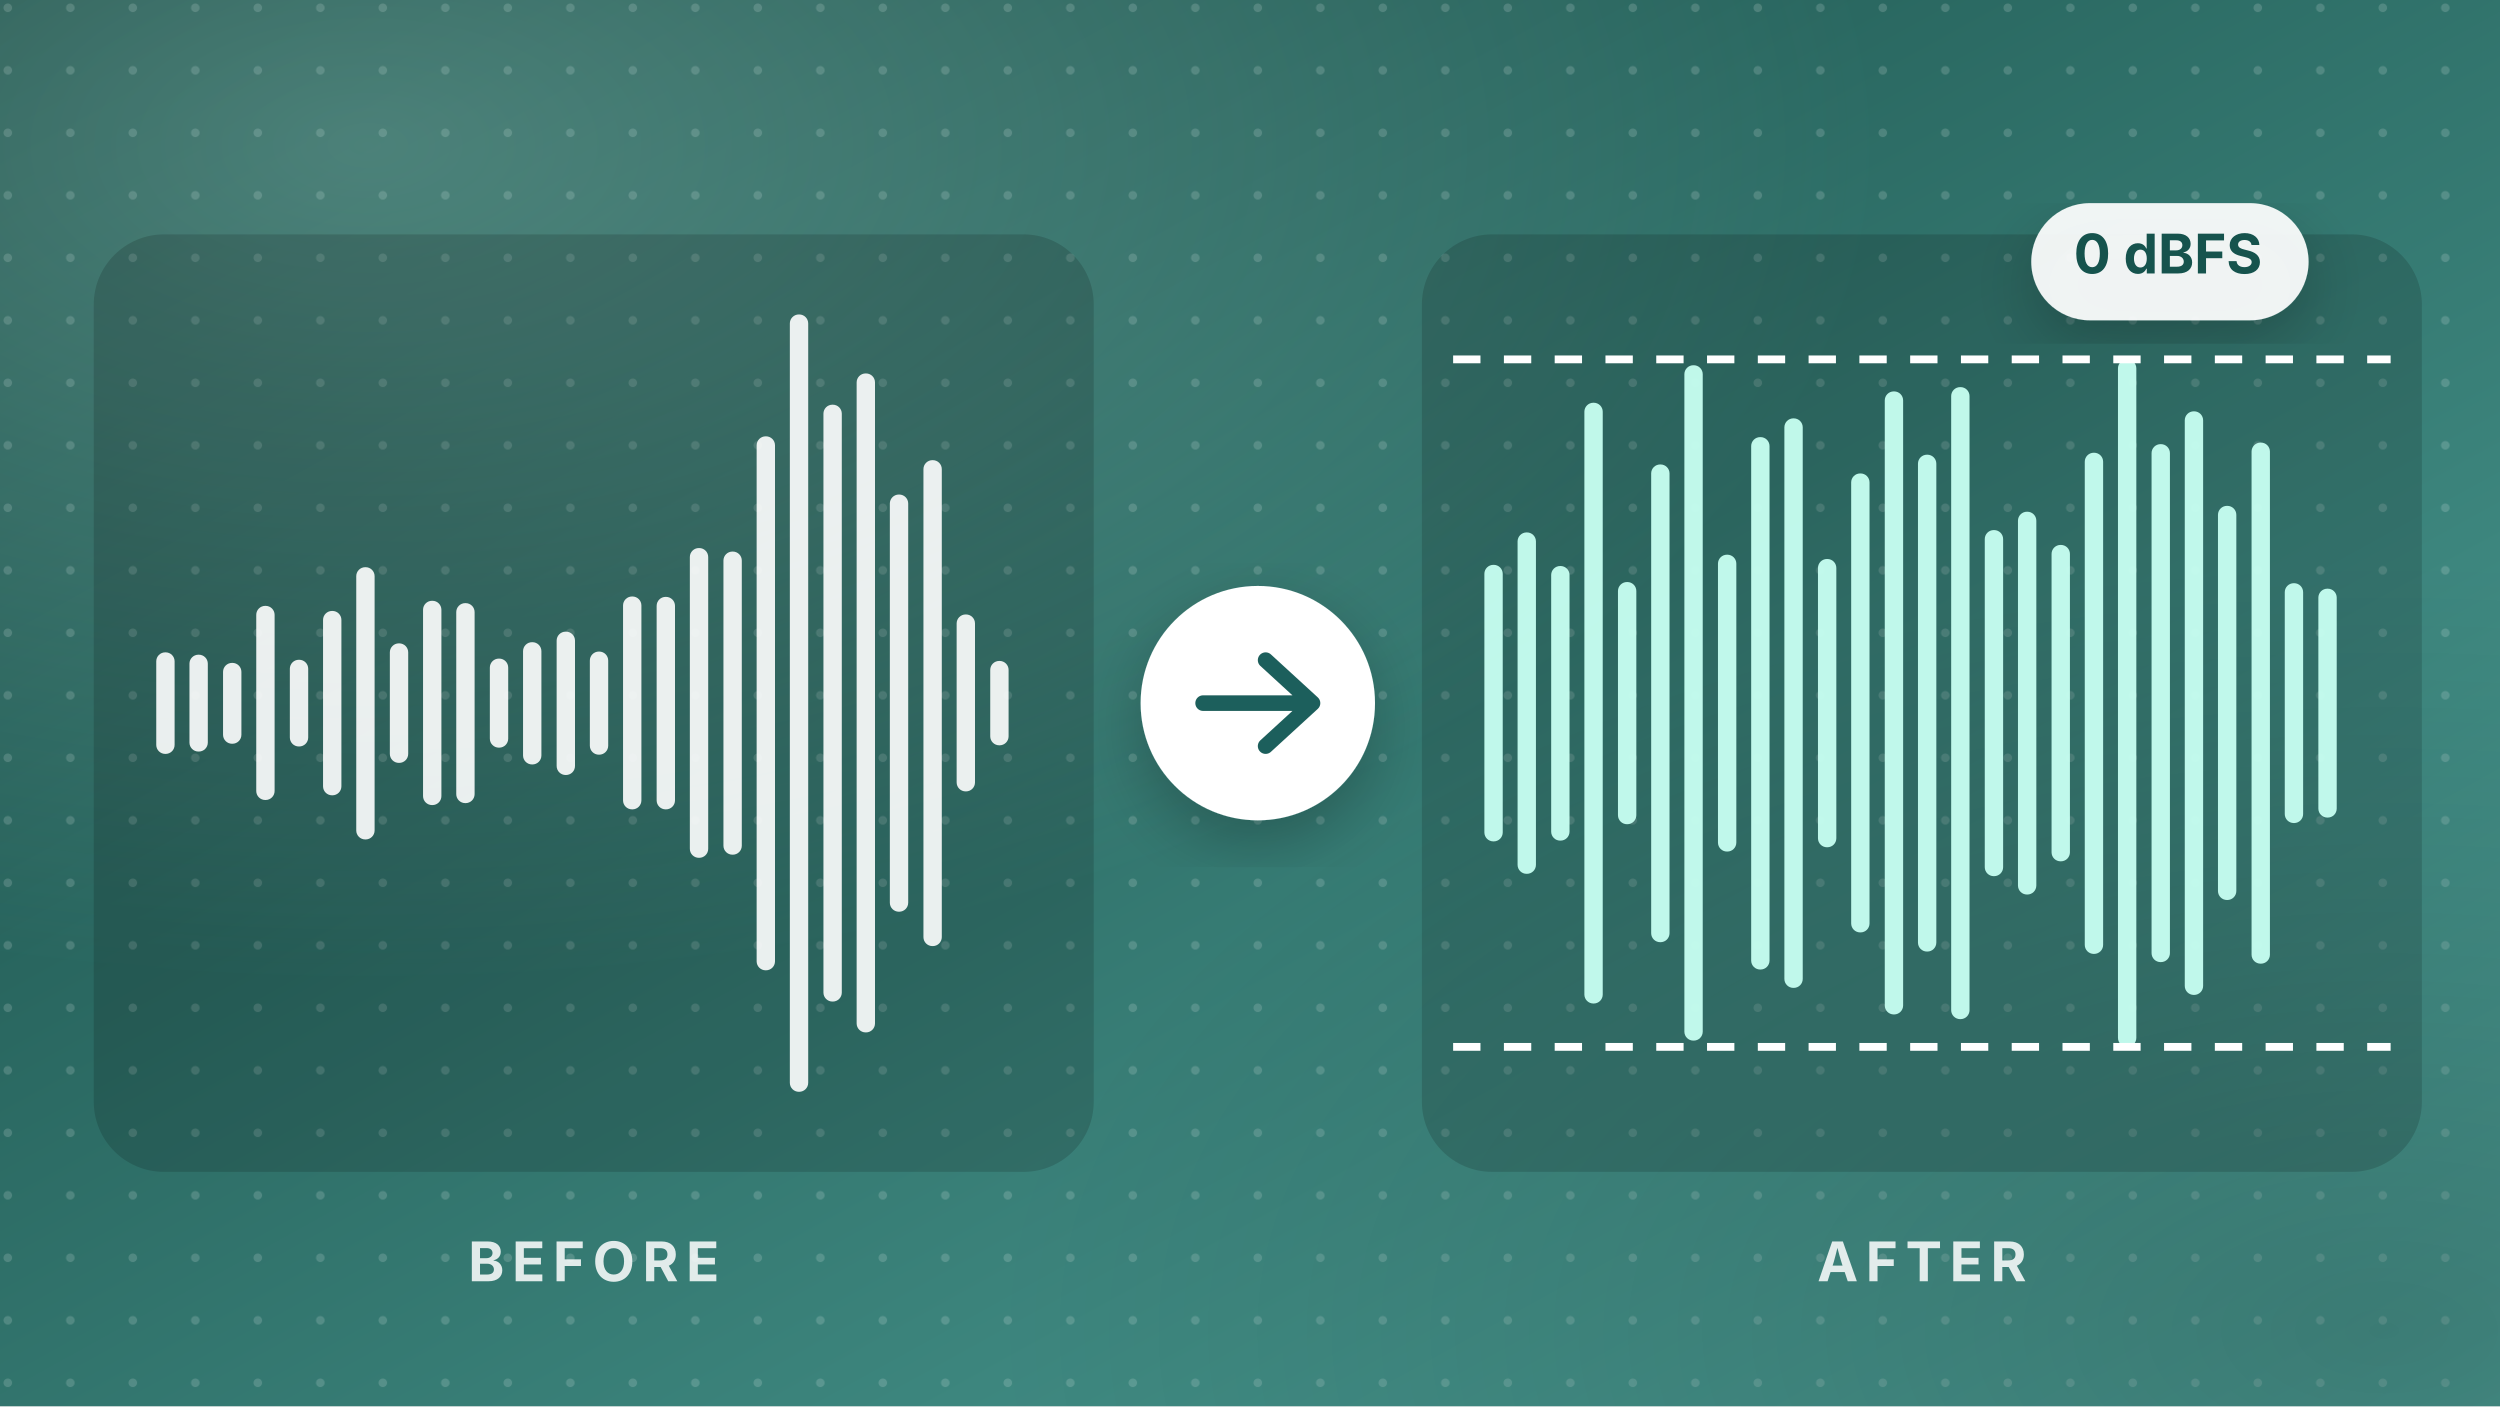
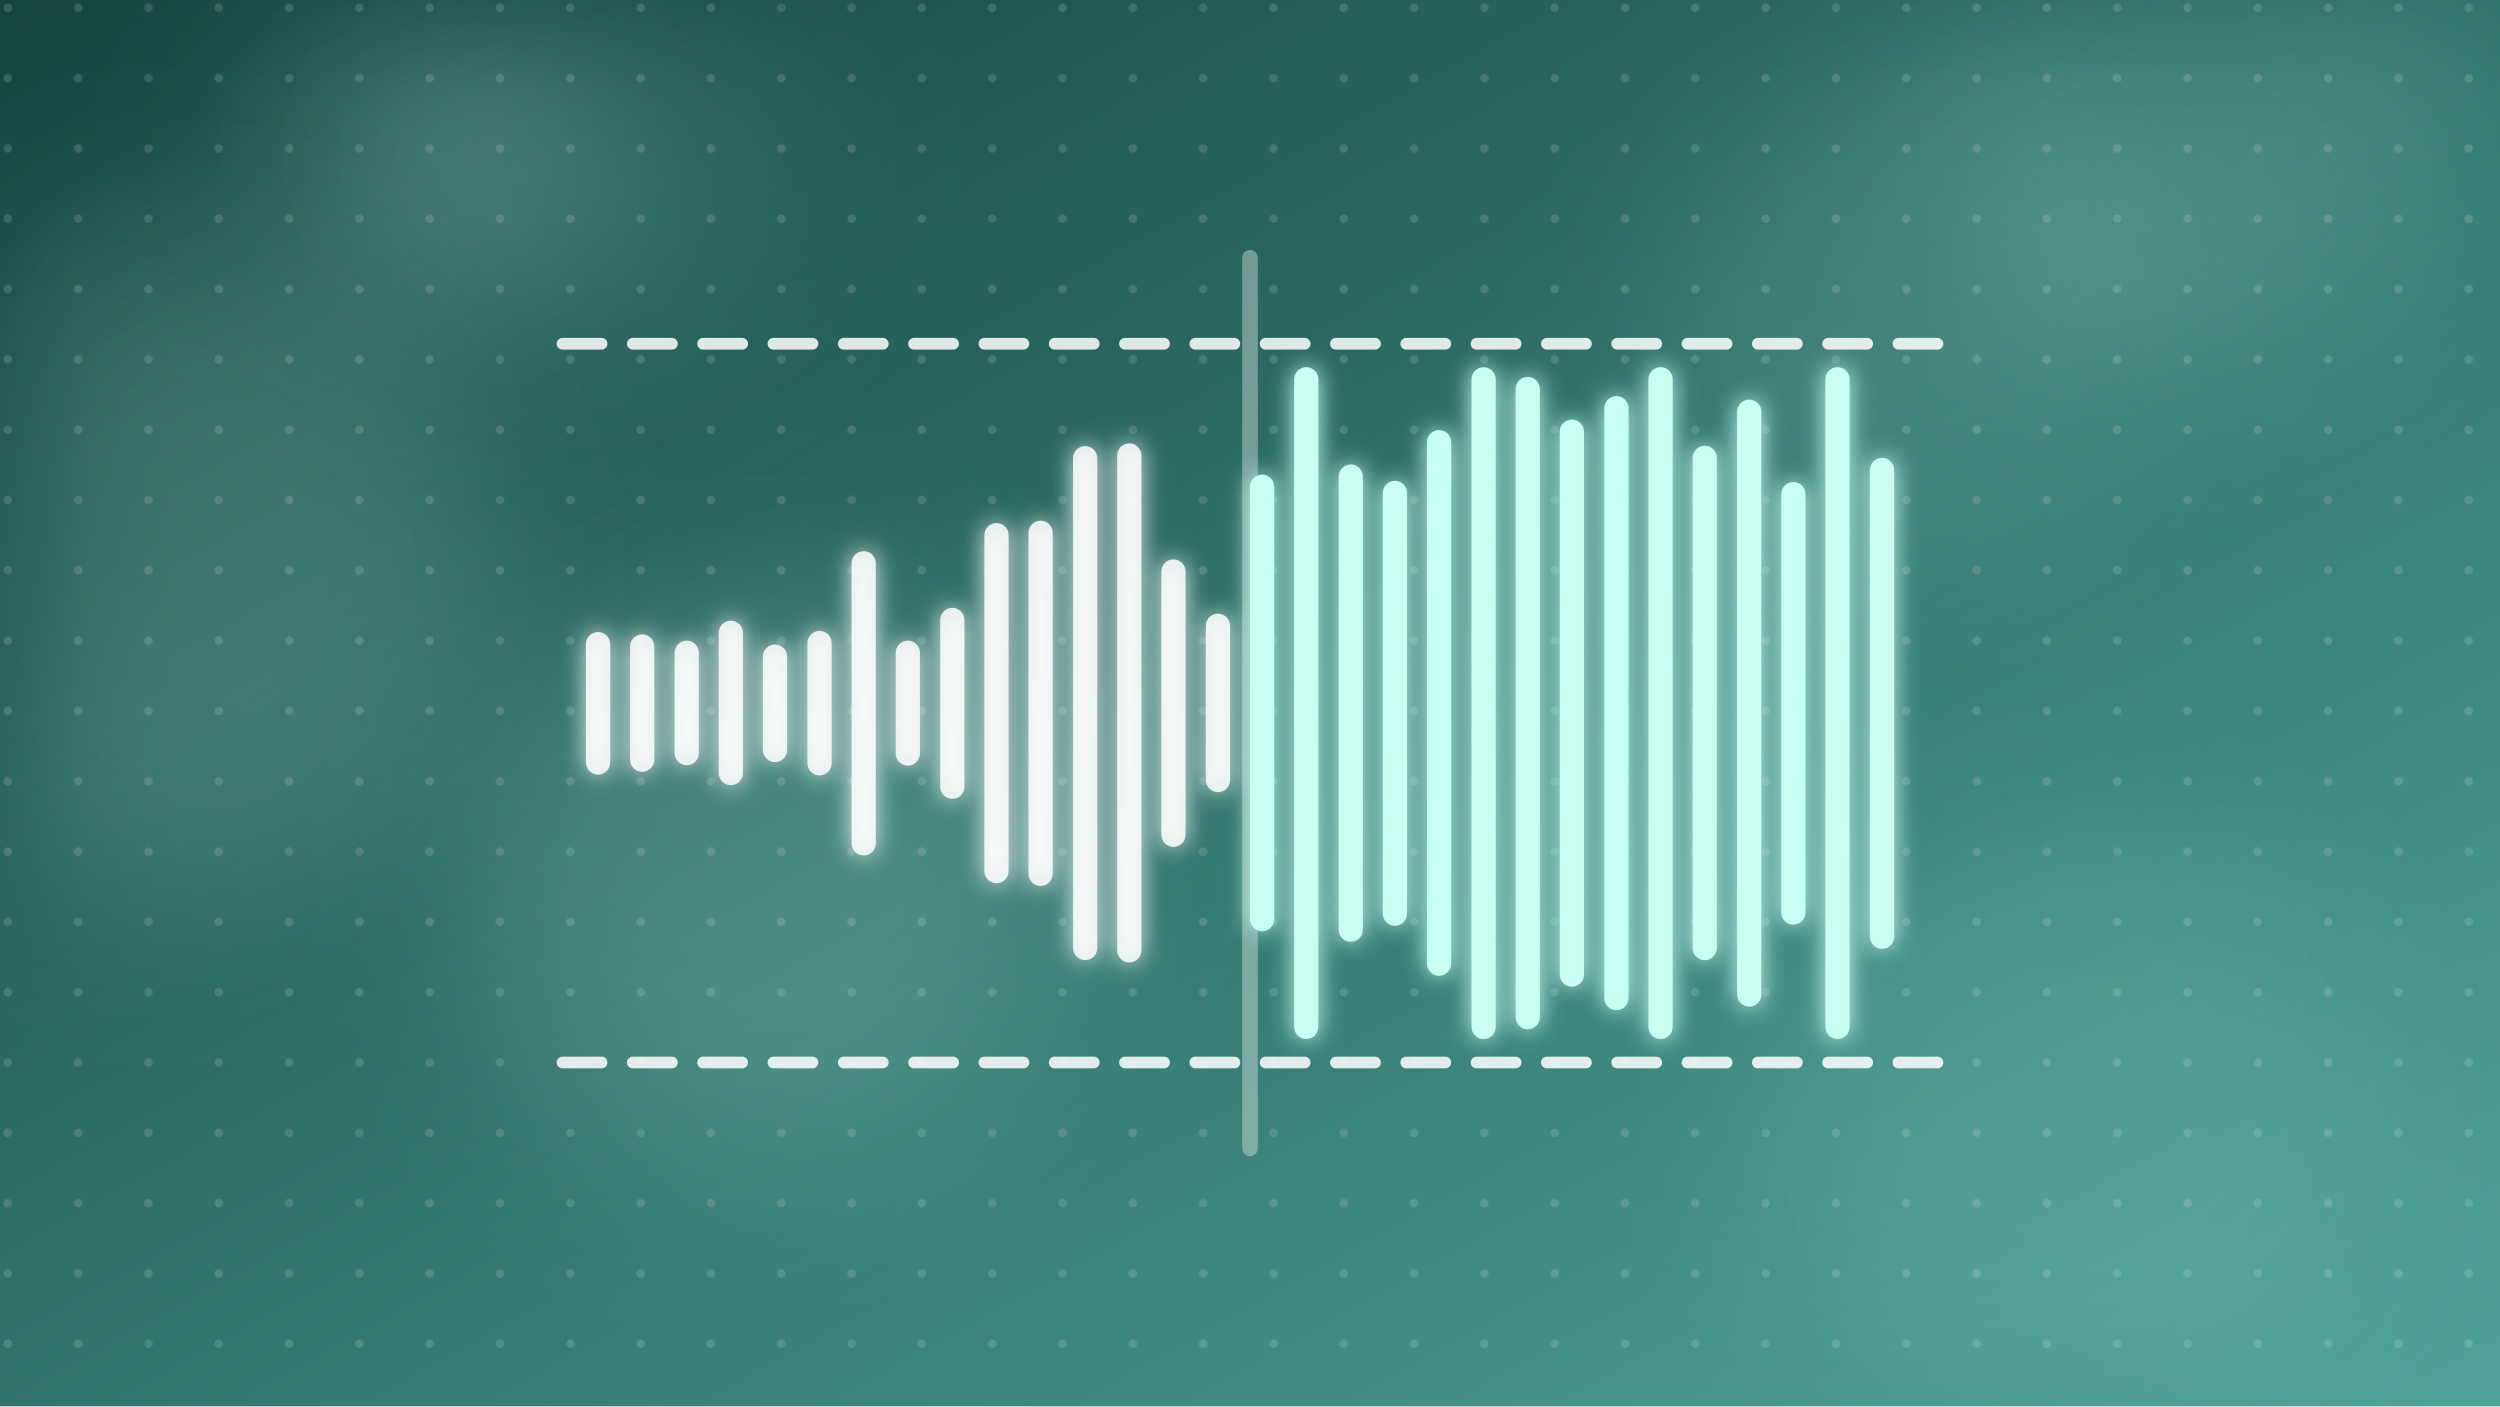
<svg xmlns="http://www.w3.org/2000/svg" viewBox="0 0 640 360" width="640" height="360">
  <defs>
-     <linearGradient id="bg" x1="0" y1="0" x2="1" y2="1">
+     <linearGradient id="bg4" x1="0" y1="0" x2="1" y2="1">
      <stop offset="0" stop-color="#14453f" />
      <stop offset="1" stop-color="#4fa39a" />
    </linearGradient>
-     <pattern id="dots" width="16" height="16" patternUnits="userSpaceOnUse">
-       <circle cx="2" cy="2" r="1.1" fill="#fff" fill-opacity=".16" />
+     <pattern id="dots4" width="18" height="18" patternUnits="userSpaceOnUse">
+       <circle cx="2" cy="2" r="1.1" fill="#fff" fill-opacity=".14" />
    </pattern>
-     <radialGradient id="g1" cx=".15" cy=".1" r=".6">
-       <stop offset="0" stop-color="#c8fff2" stop-opacity=".28" />
-       <stop offset="1" stop-color="#c8fff2" stop-opacity="0" />
-     </radialGradient>
-     <radialGradient id="g2" cx=".95" cy=".95" r=".55">
-       <stop offset="0" stop-color="#000" stop-opacity=".22" />
-       <stop offset="1" stop-color="#000" stop-opacity="0" />
-     </radialGradient>
-     <filter id="sh" x="-20%" y="-20%" width="140%" height="140%">
-       <feDropShadow dx="0" dy="6" stdDeviation="8" flood-color="#000" flood-opacity=".22" />
+     <filter id="blur4" x="-50%" y="-50%" width="200%" height="200%">
+       <feGaussianBlur stdDeviation="22" />
    </filter>
+     <filter id="soft4" x="-30%" y="-30%" width="160%" height="160%">
+       <feDropShadow dx="0" dy="10" stdDeviation="14" flood-color="#000" flood-opacity=".28" />
+     </filter>
+     <filter id="glow4" x="-30%" y="-30%" width="160%" height="160%">
+       <feGaussianBlur stdDeviation="3" result="b" />
+       <feMerge>
+         <feMergeNode in="b" />
+         <feMergeNode in="SourceGraphic" />
+       </feMerge>
+     </filter>
+     <linearGradient id="glass4" x1="0" y1="0" x2="0" y2="1">
+       <stop offset="0" stop-color="#fff" stop-opacity=".30" />
+       <stop offset="1" stop-color="#fff" stop-opacity=".10" />
+     </linearGradient>
  </defs>
-   <rect width="640" height="360" fill="url(#bg)" />
-   <rect width="640" height="360" fill="url(#dots)" />
-   <rect width="640" height="360" fill="url(#g1)" />
-   <rect width="640" height="360" fill="url(#g2)" />
-   <rect x="24" y="60" width="256" height="240" rx="18" fill="#000" fill-opacity=".15" />
-   <rect x="364" y="60" width="256" height="240" rx="18" fill="#000" fill-opacity=".15" />
-   <rect x="40.0" y="167.0" width="4.7" height="26.0" rx="2.3" fill="#fff" fill-opacity="0.9" />
-   <rect x="48.5" y="167.6" width="4.7" height="24.8" rx="2.3" fill="#fff" fill-opacity="0.9" />
-   <rect x="57.1" y="169.7" width="4.7" height="20.7" rx="2.3" fill="#fff" fill-opacity="0.9" />
-   <rect x="65.6" y="155.1" width="4.7" height="49.7" rx="2.3" fill="#fff" fill-opacity="0.9" />
-   <rect x="74.2" y="168.9" width="4.7" height="22.2" rx="2.3" fill="#fff" fill-opacity="0.9" />
-   <rect x="82.7" y="156.4" width="4.7" height="47.2" rx="2.3" fill="#fff" fill-opacity="0.9" />
-   <rect x="91.2" y="145.2" width="4.7" height="69.7" rx="2.3" fill="#fff" fill-opacity="0.9" />
-   <rect x="99.8" y="164.7" width="4.7" height="30.6" rx="2.3" fill="#fff" fill-opacity="0.9" />
-   <rect x="108.3" y="153.8" width="4.7" height="52.3" rx="2.3" fill="#fff" fill-opacity="0.9" />
-   <rect x="116.8" y="154.4" width="4.7" height="51.2" rx="2.3" fill="#fff" fill-opacity="0.9" />
-   <rect x="125.4" y="168.6" width="4.7" height="22.8" rx="2.3" fill="#fff" fill-opacity="0.9" />
-   <rect x="133.9" y="164.4" width="4.7" height="31.3" rx="2.3" fill="#fff" fill-opacity="0.9" />
-   <rect x="142.5" y="161.7" width="4.7" height="36.7" rx="2.3" fill="#fff" fill-opacity="0.9" />
-   <rect x="151.0" y="166.8" width="4.7" height="26.4" rx="2.3" fill="#fff" fill-opacity="0.9" />
-   <rect x="159.5" y="152.7" width="4.7" height="54.5" rx="2.3" fill="#fff" fill-opacity="0.9" />
-   <rect x="168.1" y="152.8" width="4.7" height="54.4" rx="2.3" fill="#fff" fill-opacity="0.9" />
-   <rect x="176.6" y="140.3" width="4.7" height="79.3" rx="2.3" fill="#fff" fill-opacity="0.9" />
-   <rect x="185.2" y="141.2" width="4.7" height="77.6" rx="2.3" fill="#fff" fill-opacity="0.9" />
-   <rect x="193.7" y="111.7" width="4.7" height="136.7" rx="2.3" fill="#fff" fill-opacity="0.9" />
-   <rect x="202.2" y="80.5" width="4.7" height="199.0" rx="2.3" fill="#fff" fill-opacity="0.9" />
-   <rect x="210.8" y="103.6" width="4.7" height="152.8" rx="2.3" fill="#fff" fill-opacity="0.9" />
-   <rect x="219.3" y="95.6" width="4.7" height="168.7" rx="2.3" fill="#fff" fill-opacity="0.9" />
-   <rect x="227.8" y="126.6" width="4.7" height="106.8" rx="2.3" fill="#fff" fill-opacity="0.9" />
-   <rect x="236.4" y="117.8" width="4.7" height="124.4" rx="2.3" fill="#fff" fill-opacity="0.9" />
-   <rect x="244.9" y="157.3" width="4.7" height="45.3" rx="2.3" fill="#fff" fill-opacity="0.9" />
-   <rect x="253.5" y="169.2" width="4.7" height="21.6" rx="2.3" fill="#fff" fill-opacity="0.9" />
-   <rect x="380.0" y="144.6" width="4.7" height="70.8" rx="2.3" fill="#c8fff2" fill-opacity="0.95" />
-   <rect x="388.5" y="136.3" width="4.7" height="87.4" rx="2.3" fill="#c8fff2" fill-opacity="0.95" />
-   <rect x="397.1" y="144.9" width="4.7" height="70.3" rx="2.3" fill="#c8fff2" fill-opacity="0.95" />
-   <rect x="405.6" y="103.1" width="4.7" height="153.8" rx="2.3" fill="#c8fff2" fill-opacity="0.95" />
-   <rect x="414.2" y="149.0" width="4.7" height="62.0" rx="2.3" fill="#c8fff2" fill-opacity="0.95" />
-   <rect x="422.7" y="118.9" width="4.7" height="122.3" rx="2.3" fill="#c8fff2" fill-opacity="0.95" />
-   <rect x="431.2" y="93.5" width="4.7" height="172.9" rx="2.3" fill="#c8fff2" fill-opacity="0.95" />
-   <rect x="439.8" y="142.0" width="4.7" height="76.0" rx="2.3" fill="#c8fff2" fill-opacity="0.95" />
-   <rect x="448.3" y="111.9" width="4.7" height="136.3" rx="2.3" fill="#c8fff2" fill-opacity="0.95" />
-   <rect x="456.8" y="107.1" width="4.7" height="145.8" rx="2.3" fill="#c8fff2" fill-opacity="0.95" />
-   <rect x="465.4" y="143.1" width="4.7" height="73.8" rx="2.3" fill="#c8fff2" fill-opacity="0.95" />
-   <rect x="473.9" y="121.2" width="4.7" height="117.5" rx="2.3" fill="#c8fff2" fill-opacity="0.95" />
-   <rect x="482.5" y="100.2" width="4.7" height="159.5" rx="2.3" fill="#c8fff2" fill-opacity="0.95" />
-   <rect x="491.0" y="116.4" width="4.7" height="127.2" rx="2.3" fill="#c8fff2" fill-opacity="0.95" />
-   <rect x="499.5" y="99.1" width="4.7" height="161.8" rx="2.3" fill="#c8fff2" fill-opacity="0.95" />
-   <rect x="508.1" y="135.7" width="4.7" height="88.6" rx="2.3" fill="#c8fff2" fill-opacity="0.95" />
-   <rect x="516.6" y="131.0" width="4.7" height="98.0" rx="2.3" fill="#c8fff2" fill-opacity="0.95" />
-   <rect x="525.2" y="139.5" width="4.7" height="81.0" rx="2.3" fill="#c8fff2" fill-opacity="0.95" />
-   <rect x="533.7" y="115.9" width="4.7" height="128.3" rx="2.3" fill="#c8fff2" fill-opacity="0.95" />
-   <rect x="542.2" y="92.0" width="4.7" height="176.0" rx="2.3" fill="#c8fff2" fill-opacity="0.95" />
-   <rect x="550.8" y="113.7" width="4.7" height="132.6" rx="2.3" fill="#c8fff2" fill-opacity="0.95" />
-   <rect x="559.3" y="105.3" width="4.7" height="149.4" rx="2.3" fill="#c8fff2" fill-opacity="0.95" />
-   <rect x="567.8" y="129.5" width="4.7" height="100.9" rx="2.3" fill="#c8fff2" fill-opacity="0.95" />
-   <rect x="576.4" y="113.3" width="4.7" height="133.4" rx="2.3" fill="#c8fff2" fill-opacity="0.95" />
-   <rect x="584.9" y="149.3" width="4.7" height="61.4" rx="2.3" fill="#c8fff2" fill-opacity="0.95" />
-   <rect x="593.5" y="150.7" width="4.7" height="58.6" rx="2.3" fill="#c8fff2" fill-opacity="0.95" />
-   <line x1="372" y1="92" x2="612" y2="92" stroke="#fff" stroke-width="2" stroke-dasharray="7 6" />
-   <line x1="372" y1="268" x2="612" y2="268" stroke="#fff" stroke-width="2" stroke-dasharray="7 6" />
-   <g filter="url(#sh)">
-     <rect x="520" y="52" width="71" height="30" rx="15.0" fill="#fff" fill-opacity="0.92" />
-     <text x="555" y="70" text-anchor="middle" style="font-family:Inter,'Segoe UI',Helvetica,Arial,sans-serif;font-size:14px;font-weight:700" fill="#14524d">0 dBFS</text>
+   <rect width="640" height="360" fill="url(#bg4)" />
+   <circle cx="151" cy="37" r="54" fill="#c8fff2" fill-opacity="0.10" filter="url(#blur4)" />
+   <circle cx="43" cy="145" r="85" fill="#c8fff2" fill-opacity="0.16" filter="url(#blur4)" />
+   <circle cx="490" cy="80" r="62" fill="#c8fff2" fill-opacity="0.11" filter="url(#blur4)" />
+   <circle cx="111" cy="38" r="43" fill="#c8fff2" fill-opacity="0.17" filter="url(#blur4)" />
+   <circle cx="531" cy="290" r="78" fill="#c8fff2" fill-opacity="0.10" filter="url(#blur4)" />
+   <circle cx="198" cy="226" r="74" fill="#c8fff2" fill-opacity="0.17" filter="url(#blur4)" />
+   <circle cx="563" cy="31" r="66" fill="#c8fff2" fill-opacity="0.15" filter="url(#blur4)" />
+   <rect width="640" height="360" fill="url(#dots4)" />
+   <rect x="318" y="64" width="4" height="232" rx="2" fill="#fff" fill-opacity=".35" />
+   <line x1="144" y1="88" x2="496" y2="88" stroke="#fff" stroke-width="3" stroke-dasharray="10 8" stroke-linecap="round" stroke-opacity=".85" />
+   <line x1="144" y1="272" x2="496" y2="272" stroke="#fff" stroke-width="3" stroke-dasharray="10 8" stroke-linecap="round" stroke-opacity=".85" />
+   <g filter="url(#glow4)">
+     <rect x="150.0" y="161.8" width="6.2" height="36.5" rx="3.1" fill="#ffffff" fill-opacity="0.85" />
+     <rect x="161.3" y="162.4" width="6.2" height="35.2" rx="3.1" fill="#ffffff" fill-opacity="0.85" />
+     <rect x="172.7" y="164.0" width="6.2" height="31.9" rx="3.1" fill="#ffffff" fill-opacity="0.85" />
+     <rect x="184.0" y="158.9" width="6.2" height="42.1" rx="3.1" fill="#ffffff" fill-opacity="0.85" />
+     <rect x="195.3" y="165.0" width="6.2" height="30.1" rx="3.1" fill="#ffffff" fill-opacity="0.85" />
+     <rect x="206.7" y="161.5" width="6.2" height="37.0" rx="3.1" fill="#ffffff" fill-opacity="0.85" />
+     <rect x="218.0" y="141.1" width="6.2" height="77.9" rx="3.1" fill="#ffffff" fill-opacity="0.85" />
+     <rect x="229.3" y="164.0" width="6.2" height="32.0" rx="3.1" fill="#ffffff" fill-opacity="0.85" />
+     <rect x="240.7" y="155.6" width="6.2" height="48.9" rx="3.1" fill="#ffffff" fill-opacity="0.85" />
+     <rect x="252.0" y="133.9" width="6.2" height="92.2" rx="3.1" fill="#ffffff" fill-opacity="0.85" />
+     <rect x="263.3" y="133.3" width="6.2" height="93.5" rx="3.1" fill="#ffffff" fill-opacity="0.85" />
+     <rect x="274.7" y="114.2" width="6.2" height="131.6" rx="3.1" fill="#ffffff" fill-opacity="0.85" />
+     <rect x="286.0" y="113.5" width="6.2" height="132.9" rx="3.1" fill="#ffffff" fill-opacity="0.85" />
+     <rect x="297.3" y="143.2" width="6.2" height="73.6" rx="3.1" fill="#ffffff" fill-opacity="0.85" />
+     <rect x="308.7" y="157.1" width="6.2" height="45.7" rx="3.1" fill="#ffffff" fill-opacity="0.85" />
+     <rect x="320.0" y="121.5" width="6.2" height="116.9" rx="3.1" fill="#c8fff2" fill-opacity="1" />
+     <rect x="331.3" y="94.0" width="6.2" height="172.0" rx="3.1" fill="#c8fff2" fill-opacity="1" />
+     <rect x="342.7" y="118.9" width="6.2" height="122.2" rx="3.1" fill="#c8fff2" fill-opacity="1" />
+     <rect x="354.0" y="123.1" width="6.2" height="113.9" rx="3.1" fill="#c8fff2" fill-opacity="1" />
+     <rect x="365.3" y="110.1" width="6.2" height="139.7" rx="3.1" fill="#c8fff2" fill-opacity="1" />
+     <rect x="376.7" y="94.0" width="6.2" height="172.0" rx="3.1" fill="#c8fff2" fill-opacity="1" />
+     <rect x="388.0" y="96.5" width="6.2" height="167.0" rx="3.1" fill="#c8fff2" fill-opacity="1" />
+     <rect x="399.3" y="107.4" width="6.2" height="145.2" rx="3.1" fill="#c8fff2" fill-opacity="1" />
+     <rect x="410.7" y="101.4" width="6.2" height="157.2" rx="3.1" fill="#c8fff2" fill-opacity="1" />
+     <rect x="422.0" y="94.0" width="6.2" height="172.0" rx="3.1" fill="#c8fff2" fill-opacity="1" />
+     <rect x="433.3" y="114.1" width="6.2" height="131.7" rx="3.1" fill="#c8fff2" fill-opacity="1" />
+     <rect x="444.7" y="102.3" width="6.2" height="155.4" rx="3.1" fill="#c8fff2" fill-opacity="1" />
+     <rect x="456.0" y="123.4" width="6.2" height="113.3" rx="3.1" fill="#c8fff2" fill-opacity="1" />
+     <rect x="467.3" y="94.0" width="6.2" height="172.0" rx="3.1" fill="#c8fff2" fill-opacity="1" />
+     <rect x="478.7" y="117.2" width="6.2" height="125.7" rx="3.1" fill="#c8fff2" fill-opacity="1" />
  </g>
-   <g filter="url(#sh)">
-     <circle cx="322" cy="180" r="30" fill="#fff" />
-     <path d="M308 180 H334 M324 169 L336 180 L324 191" fill="none" stroke="#1f5f5b" stroke-width="4" stroke-linecap="round" stroke-linejoin="round" />
-   </g>
-   <text x="152" y="328" text-anchor="middle" style="font-family:Inter,'Segoe UI',Helvetica,Arial,sans-serif;font-size:14px;font-weight:700;letter-spacing:.14em" fill="#fff" fill-opacity=".85">BEFORE</text>
-   <text x="492" y="328" text-anchor="middle" style="font-family:Inter,'Segoe UI',Helvetica,Arial,sans-serif;font-size:14px;font-weight:700;letter-spacing:.14em" fill="#fff" fill-opacity=".85">AFTER</text>
</svg>
